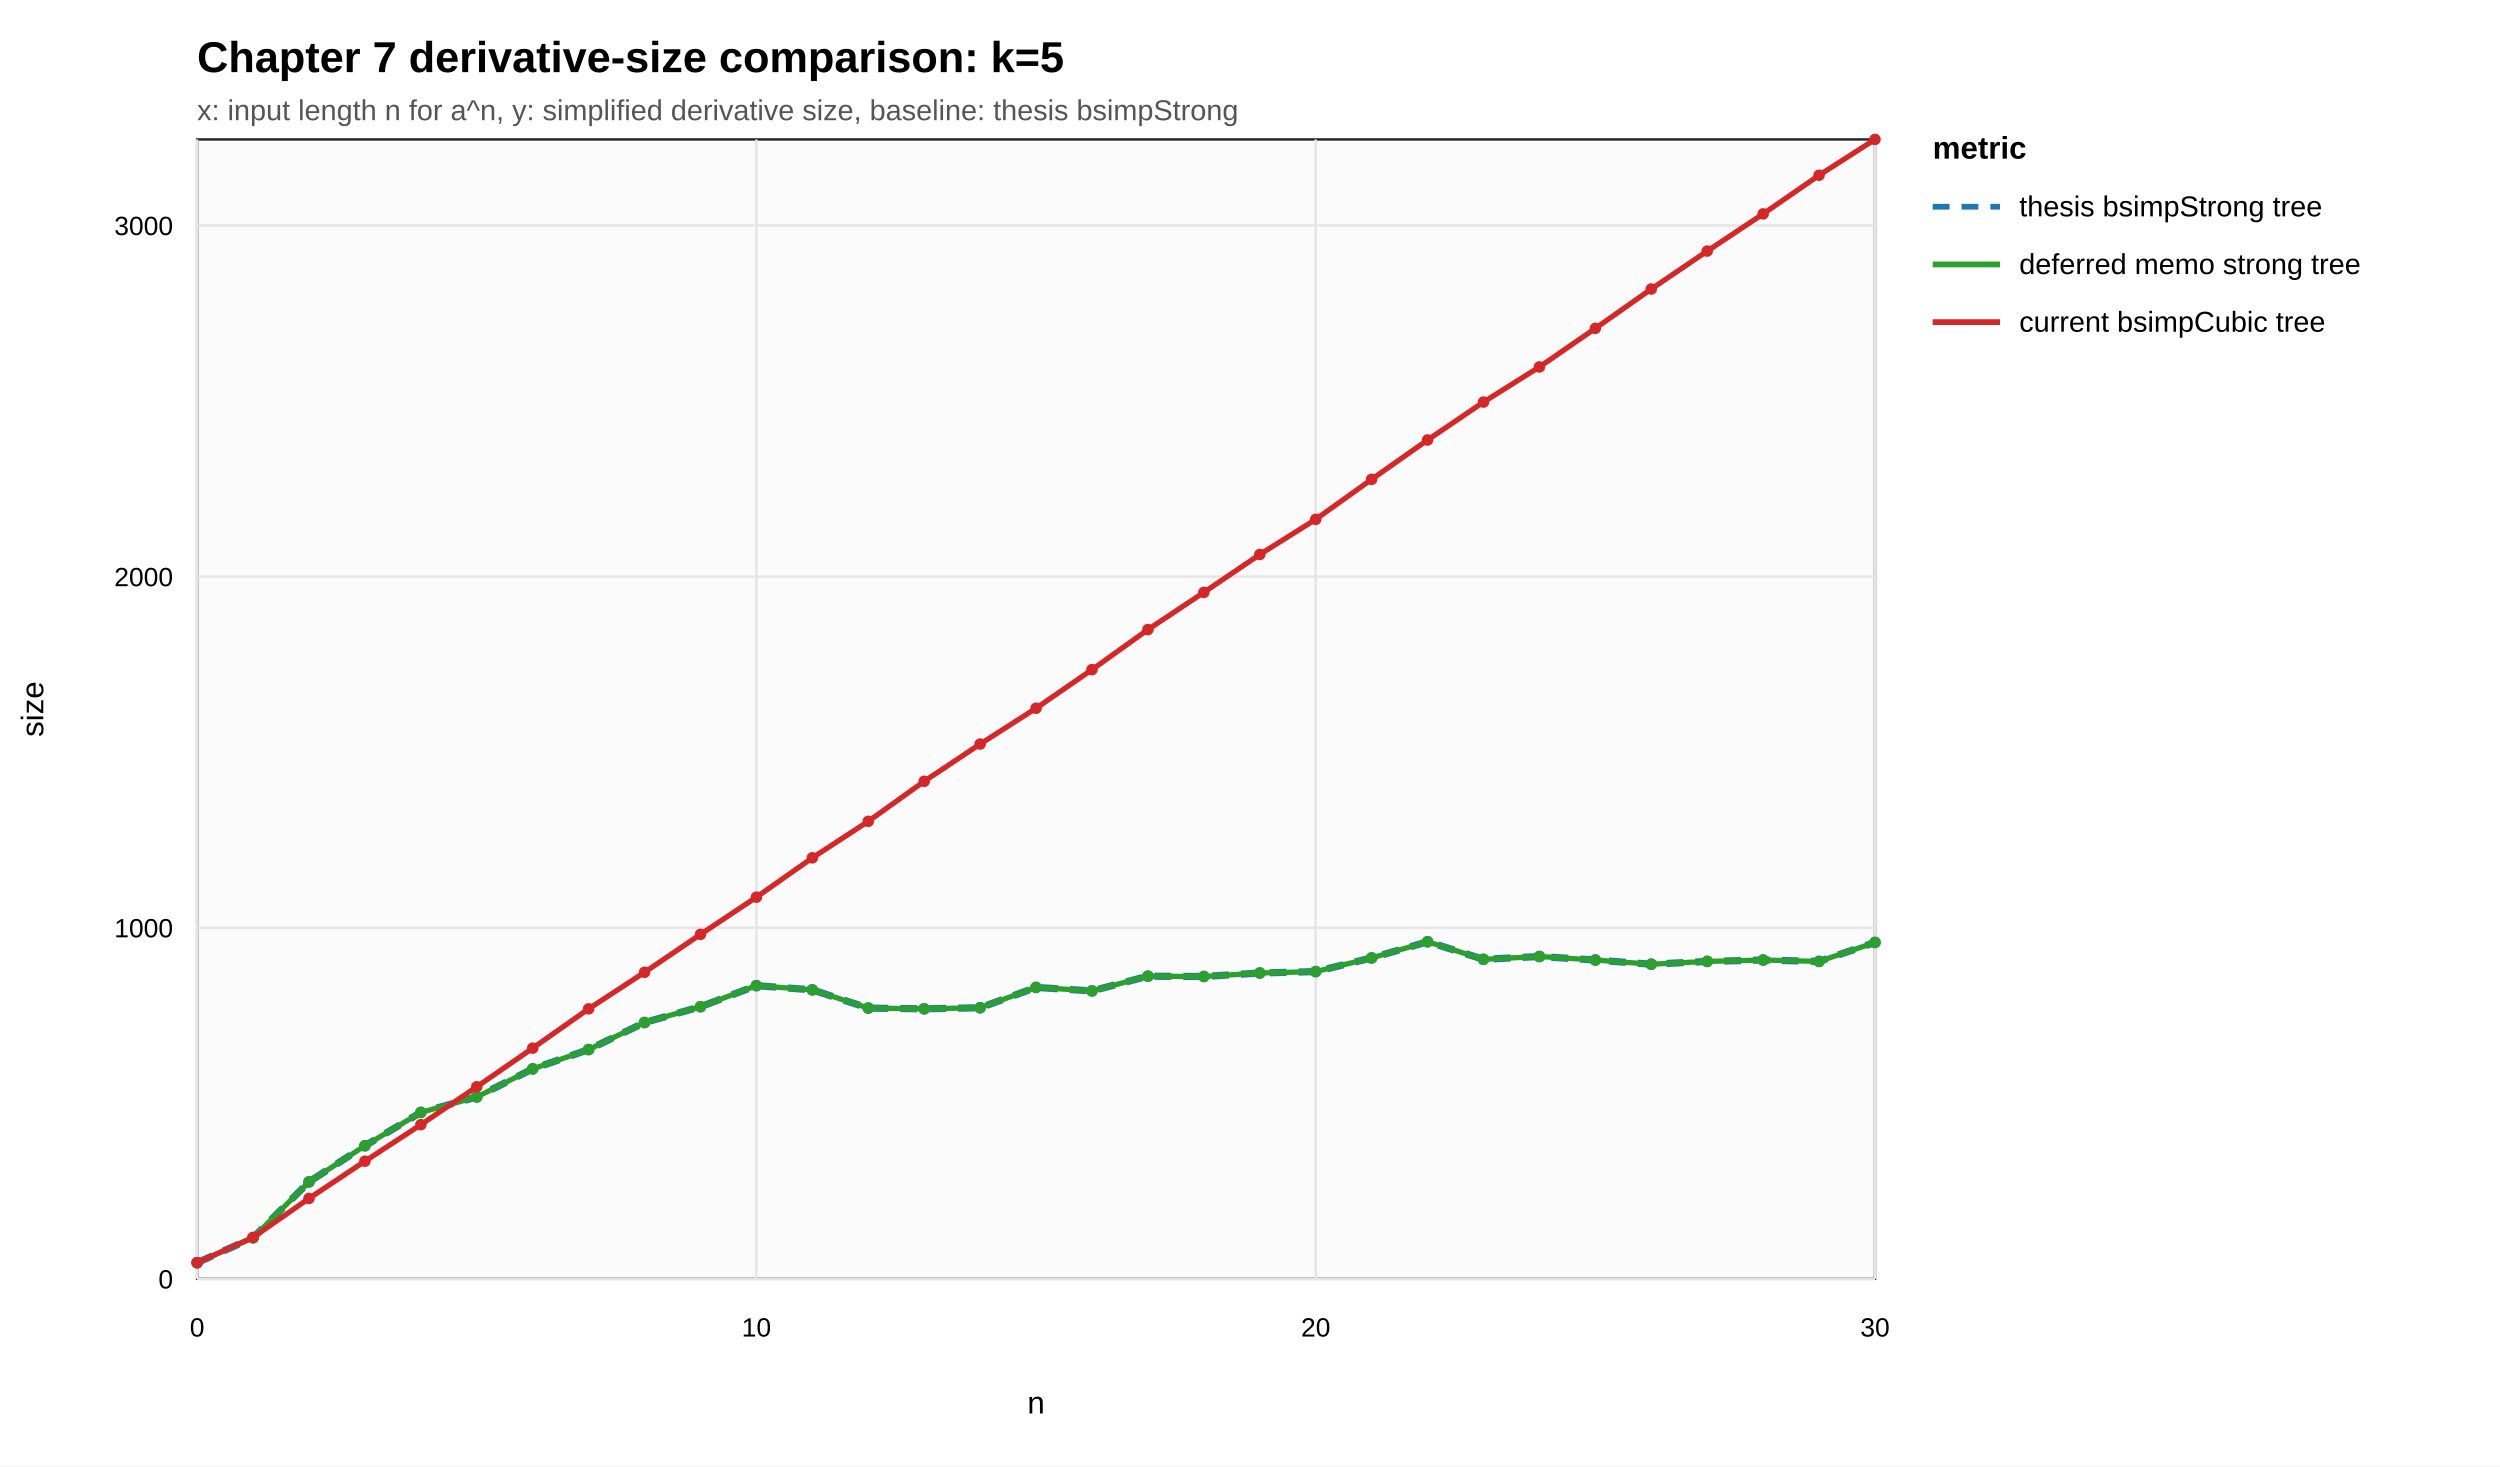
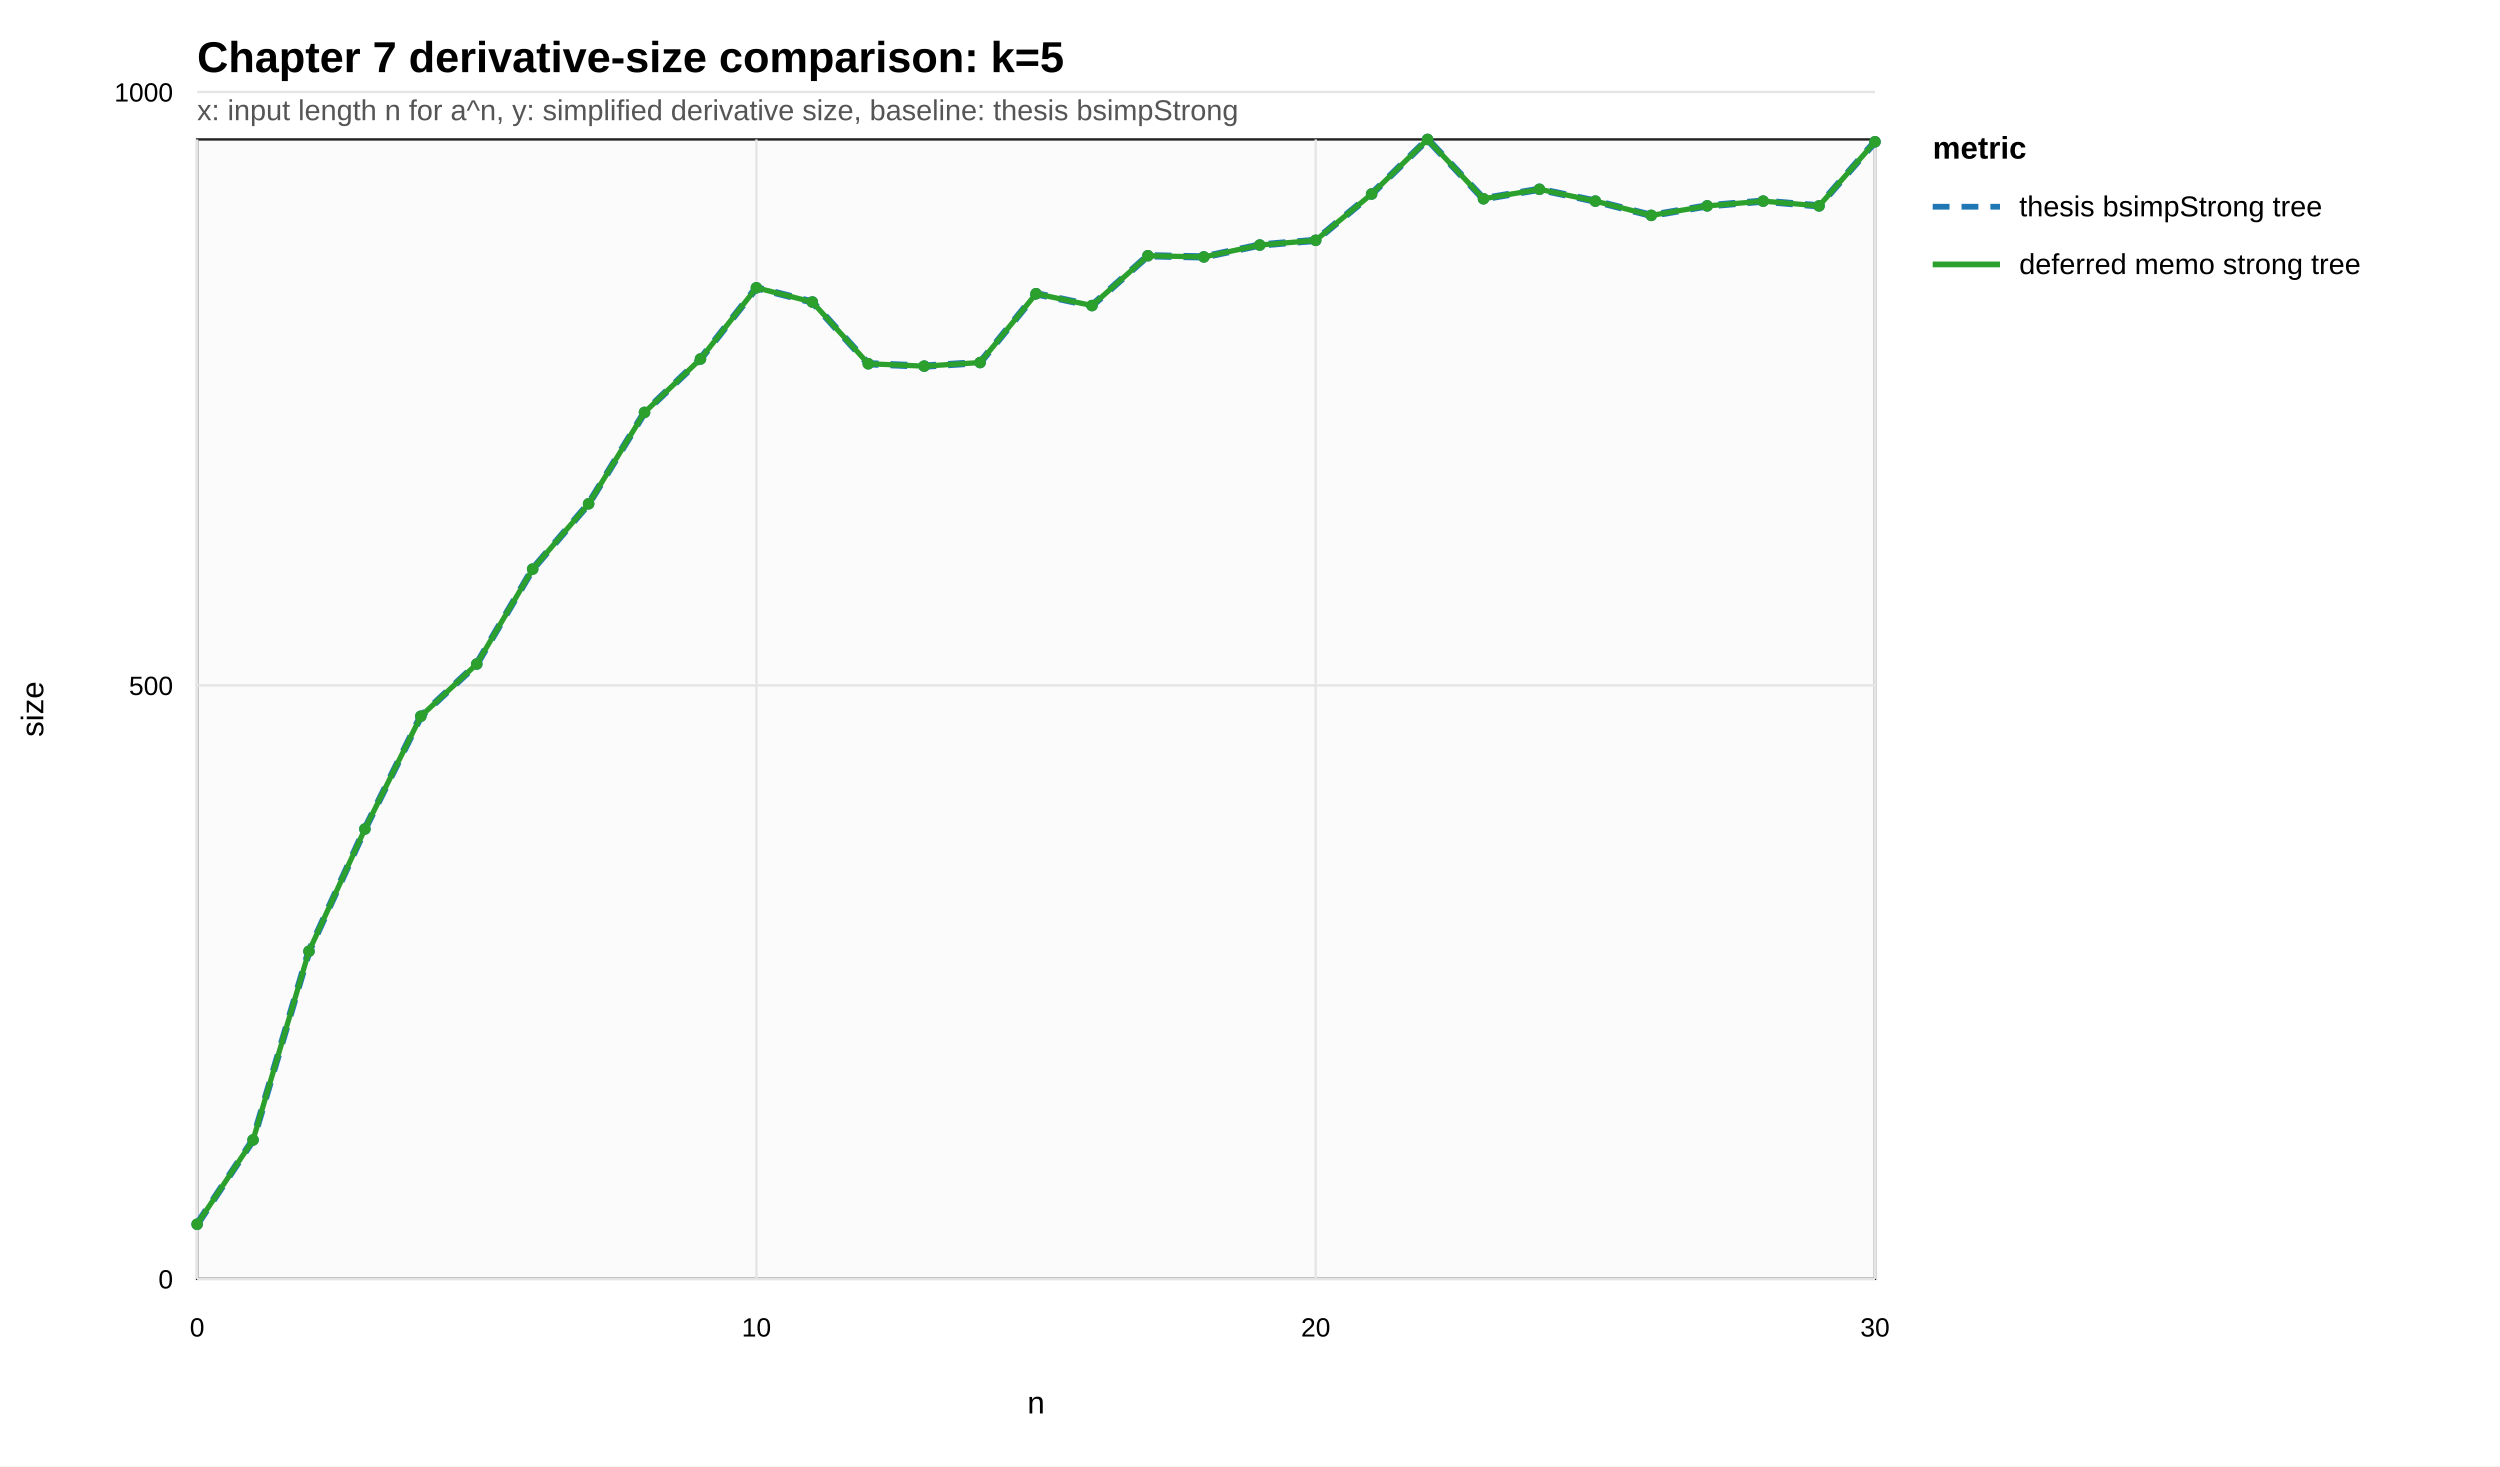
<svg xmlns="http://www.w3.org/2000/svg" width="1040" height="610" viewBox="0 0 1040 610">
  <rect width="100%" height="100%" fill="#ffffff" />
  <text x="82" y="30" font-family="Arial, sans-serif" font-size="18" font-weight="700">Chapter 7 derivative-size comparison: k=5</text>
  <text x="82" y="50" font-family="Arial, sans-serif" font-size="12" fill="#555">x: input length n for a^n, y: simplified derivative size, baseline: thesis bsimpStrong</text>
  <rect x="82" y="58" width="698" height="474" fill="#fbfbfb" stroke="#222" stroke-width="1" />
  <line x1="82.00" y1="58" x2="82.00" y2="532" stroke="#e5e5e5" stroke-width="1" />
  <text x="82.00" y="556" text-anchor="middle" font-family="Arial, sans-serif" font-size="11">0</text>
  <line x1="314.67" y1="58" x2="314.67" y2="532" stroke="#e5e5e5" stroke-width="1" />
  <text x="314.67" y="556" text-anchor="middle" font-family="Arial, sans-serif" font-size="11">10</text>
  <line x1="547.33" y1="58" x2="547.33" y2="532" stroke="#e5e5e5" stroke-width="1" />
  <text x="547.33" y="556" text-anchor="middle" font-family="Arial, sans-serif" font-size="11">20</text>
  <line x1="780.00" y1="58" x2="780.00" y2="532" stroke="#e5e5e5" stroke-width="1" />
  <text x="780.00" y="556" text-anchor="middle" font-family="Arial, sans-serif" font-size="11">30</text>
  <line x1="82" y1="532.00" x2="780" y2="532.00" stroke="#e5e5e5" stroke-width="1" />
  <text x="72" y="536.00" text-anchor="end" font-family="Arial, sans-serif" font-size="11">0</text>
-   <line x1="82" y1="385.93" x2="780" y2="385.93" stroke="#e5e5e5" stroke-width="1" />
-   <text x="72" y="389.93" text-anchor="end" font-family="Arial, sans-serif" font-size="11">1000</text>
-   <line x1="82" y1="239.86" x2="780" y2="239.86" stroke="#e5e5e5" stroke-width="1" />
-   <text x="72" y="243.86" text-anchor="end" font-family="Arial, sans-serif" font-size="11">2000</text>
-   <line x1="82" y1="93.79" x2="780" y2="93.79" stroke="#e5e5e5" stroke-width="1" />
-   <text x="72" y="97.79" text-anchor="end" font-family="Arial, sans-serif" font-size="11">3000</text>
+   <line x1="82" y1="285.12" x2="780" y2="285.12" stroke="#e5e5e5" stroke-width="1" />
+   <text x="72" y="289.12" text-anchor="end" font-family="Arial, sans-serif" font-size="11">500</text>
+   <line x1="82" y1="38.25" x2="780" y2="38.25" stroke="#e5e5e5" stroke-width="1" />
+   <text x="72" y="42.25" text-anchor="end" font-family="Arial, sans-serif" font-size="11">1000</text>
  <text x="431.00" y="588" text-anchor="middle" font-family="Arial, sans-serif" font-size="13">n</text>
  <text x="18" y="295.00" transform="rotate(-90 18,295.00)" text-anchor="middle" font-family="Arial, sans-serif" font-size="13">size</text>
-   <path d="M82.00,525.28 L105.27,514.91 L128.53,491.68 L151.80,476.64 L175.07,462.76 L198.33,456.34 L221.60,444.65 L244.87,436.62 L268.13,425.37 L291.40,418.80 L314.67,410.03 L337.93,411.78 L361.20,419.38 L384.47,419.67 L407.73,419.23 L431.00,410.76 L454.27,412.22 L477.53,406.09 L500.80,406.23 L524.07,404.77 L547.33,404.19 L570.60,398.49 L593.87,391.77 L617.13,399.08 L640.40,397.91 L663.67,399.37 L686.93,401.12 L710.20,399.95 L733.47,399.37 L756.73,399.95 L780.00,392.06" fill="none" stroke="#1f77b4" stroke-width="3.0" stroke-dasharray="7 5" />
-   <circle cx="82.00" cy="525.28" r="2.4" fill="#1f77b4" />
-   <circle cx="105.27" cy="514.91" r="2.4" fill="#1f77b4" />
-   <circle cx="128.53" cy="491.68" r="2.4" fill="#1f77b4" />
-   <circle cx="151.80" cy="476.64" r="2.4" fill="#1f77b4" />
-   <circle cx="175.07" cy="462.76" r="2.4" fill="#1f77b4" />
-   <circle cx="198.33" cy="456.34" r="2.4" fill="#1f77b4" />
-   <circle cx="221.60" cy="444.65" r="2.4" fill="#1f77b4" />
-   <circle cx="244.87" cy="436.62" r="2.4" fill="#1f77b4" />
-   <circle cx="268.13" cy="425.37" r="2.4" fill="#1f77b4" />
-   <circle cx="291.40" cy="418.80" r="2.4" fill="#1f77b4" />
-   <circle cx="314.67" cy="410.03" r="2.4" fill="#1f77b4" />
-   <circle cx="337.93" cy="411.78" r="2.4" fill="#1f77b4" />
-   <circle cx="361.20" cy="419.38" r="2.4" fill="#1f77b4" />
-   <circle cx="384.47" cy="419.67" r="2.4" fill="#1f77b4" />
-   <circle cx="407.73" cy="419.23" r="2.4" fill="#1f77b4" />
-   <circle cx="431.00" cy="410.76" r="2.4" fill="#1f77b4" />
-   <circle cx="454.27" cy="412.22" r="2.4" fill="#1f77b4" />
-   <circle cx="477.53" cy="406.09" r="2.4" fill="#1f77b4" />
-   <circle cx="500.80" cy="406.23" r="2.4" fill="#1f77b4" />
-   <circle cx="524.07" cy="404.77" r="2.4" fill="#1f77b4" />
-   <circle cx="547.33" cy="404.19" r="2.4" fill="#1f77b4" />
-   <circle cx="570.60" cy="398.49" r="2.4" fill="#1f77b4" />
-   <circle cx="593.87" cy="391.77" r="2.4" fill="#1f77b4" />
-   <circle cx="617.13" cy="399.08" r="2.4" fill="#1f77b4" />
-   <circle cx="640.40" cy="397.91" r="2.4" fill="#1f77b4" />
-   <circle cx="663.67" cy="399.37" r="2.4" fill="#1f77b4" />
-   <circle cx="686.93" cy="401.12" r="2.4" fill="#1f77b4" />
-   <circle cx="710.20" cy="399.95" r="2.4" fill="#1f77b4" />
-   <circle cx="733.47" cy="399.37" r="2.4" fill="#1f77b4" />
-   <circle cx="756.73" cy="399.95" r="2.4" fill="#1f77b4" />
-   <circle cx="780.00" cy="392.06" r="2.4" fill="#1f77b4" />
-   <path d="M82.00,525.28 L105.27,514.91 L128.53,491.68 L151.80,476.64 L175.07,462.76 L198.33,456.34 L221.60,444.65 L244.87,436.62 L268.13,425.37 L291.40,418.80 L314.67,410.03 L337.93,411.78 L361.20,419.38 L384.47,419.67 L407.73,419.23 L431.00,410.76 L454.27,412.22 L477.53,406.09 L500.80,406.23 L524.07,404.77 L547.33,404.19 L570.60,398.49 L593.87,391.77 L617.13,399.08 L640.40,397.91 L663.67,399.37 L686.93,401.12 L710.20,399.95 L733.47,399.37 L756.73,399.95 L780.00,392.06" fill="none" stroke="#2ca02c" stroke-width="2.2" />
-   <circle cx="82.00" cy="525.28" r="2.4" fill="#2ca02c" />
-   <circle cx="105.27" cy="514.91" r="2.4" fill="#2ca02c" />
-   <circle cx="128.53" cy="491.68" r="2.4" fill="#2ca02c" />
-   <circle cx="151.80" cy="476.64" r="2.4" fill="#2ca02c" />
-   <circle cx="175.07" cy="462.76" r="2.4" fill="#2ca02c" />
-   <circle cx="198.33" cy="456.34" r="2.4" fill="#2ca02c" />
-   <circle cx="221.60" cy="444.65" r="2.4" fill="#2ca02c" />
-   <circle cx="244.87" cy="436.62" r="2.4" fill="#2ca02c" />
-   <circle cx="268.13" cy="425.37" r="2.4" fill="#2ca02c" />
-   <circle cx="291.40" cy="418.80" r="2.4" fill="#2ca02c" />
-   <circle cx="314.67" cy="410.03" r="2.4" fill="#2ca02c" />
-   <circle cx="337.93" cy="411.78" r="2.4" fill="#2ca02c" />
-   <circle cx="361.20" cy="419.38" r="2.4" fill="#2ca02c" />
-   <circle cx="384.47" cy="419.67" r="2.4" fill="#2ca02c" />
-   <circle cx="407.73" cy="419.23" r="2.4" fill="#2ca02c" />
-   <circle cx="431.00" cy="410.76" r="2.4" fill="#2ca02c" />
-   <circle cx="454.27" cy="412.22" r="2.4" fill="#2ca02c" />
-   <circle cx="477.53" cy="406.09" r="2.4" fill="#2ca02c" />
-   <circle cx="500.80" cy="406.23" r="2.4" fill="#2ca02c" />
-   <circle cx="524.07" cy="404.77" r="2.4" fill="#2ca02c" />
-   <circle cx="547.33" cy="404.19" r="2.4" fill="#2ca02c" />
-   <circle cx="570.60" cy="398.49" r="2.4" fill="#2ca02c" />
-   <circle cx="593.87" cy="391.77" r="2.4" fill="#2ca02c" />
-   <circle cx="617.13" cy="399.08" r="2.4" fill="#2ca02c" />
-   <circle cx="640.40" cy="397.91" r="2.4" fill="#2ca02c" />
-   <circle cx="663.67" cy="399.37" r="2.4" fill="#2ca02c" />
-   <circle cx="686.93" cy="401.12" r="2.4" fill="#2ca02c" />
-   <circle cx="710.20" cy="399.95" r="2.4" fill="#2ca02c" />
-   <circle cx="733.47" cy="399.37" r="2.4" fill="#2ca02c" />
-   <circle cx="756.73" cy="399.95" r="2.4" fill="#2ca02c" />
-   <circle cx="780.00" cy="392.06" r="2.4" fill="#2ca02c" />
-   <path d="M82.00,525.28 L105.27,514.76 L128.53,498.55 L151.80,483.07 L175.07,467.87 L198.33,452.10 L221.60,436.03 L244.87,419.67 L268.13,404.48 L291.40,388.70 L314.67,373.22 L337.93,356.86 L361.20,341.67 L384.47,325.02 L407.73,309.53 L431.00,294.63 L454.27,278.57 L477.53,261.91 L500.80,246.43 L524.07,230.66 L547.33,216.05 L570.60,199.40 L593.87,183.04 L617.13,167.26 L640.40,152.65 L663.67,136.59 L686.93,120.23 L710.20,104.45 L733.47,88.97 L756.73,72.90 L780.00,58.00" fill="none" stroke="#d62728" stroke-width="2.2" />
-   <circle cx="82.00" cy="525.28" r="2.4" fill="#d62728" />
-   <circle cx="105.27" cy="514.76" r="2.4" fill="#d62728" />
-   <circle cx="128.53" cy="498.55" r="2.4" fill="#d62728" />
-   <circle cx="151.80" cy="483.07" r="2.4" fill="#d62728" />
-   <circle cx="175.07" cy="467.87" r="2.4" fill="#d62728" />
-   <circle cx="198.33" cy="452.10" r="2.4" fill="#d62728" />
-   <circle cx="221.60" cy="436.03" r="2.4" fill="#d62728" />
-   <circle cx="244.87" cy="419.67" r="2.4" fill="#d62728" />
-   <circle cx="268.13" cy="404.48" r="2.4" fill="#d62728" />
-   <circle cx="291.40" cy="388.70" r="2.4" fill="#d62728" />
-   <circle cx="314.67" cy="373.22" r="2.4" fill="#d62728" />
-   <circle cx="337.93" cy="356.86" r="2.4" fill="#d62728" />
-   <circle cx="361.20" cy="341.67" r="2.4" fill="#d62728" />
-   <circle cx="384.47" cy="325.02" r="2.4" fill="#d62728" />
-   <circle cx="407.73" cy="309.53" r="2.4" fill="#d62728" />
-   <circle cx="431.00" cy="294.63" r="2.4" fill="#d62728" />
-   <circle cx="454.27" cy="278.57" r="2.4" fill="#d62728" />
-   <circle cx="477.53" cy="261.91" r="2.4" fill="#d62728" />
-   <circle cx="500.80" cy="246.43" r="2.4" fill="#d62728" />
-   <circle cx="524.07" cy="230.66" r="2.4" fill="#d62728" />
-   <circle cx="547.33" cy="216.05" r="2.4" fill="#d62728" />
-   <circle cx="570.60" cy="199.40" r="2.4" fill="#d62728" />
-   <circle cx="593.87" cy="183.04" r="2.4" fill="#d62728" />
-   <circle cx="617.13" cy="167.26" r="2.4" fill="#d62728" />
-   <circle cx="640.40" cy="152.65" r="2.4" fill="#d62728" />
-   <circle cx="663.67" cy="136.59" r="2.4" fill="#d62728" />
-   <circle cx="686.93" cy="120.23" r="2.4" fill="#d62728" />
-   <circle cx="710.20" cy="104.45" r="2.4" fill="#d62728" />
-   <circle cx="733.47" cy="88.97" r="2.4" fill="#d62728" />
-   <circle cx="756.73" cy="72.90" r="2.4" fill="#d62728" />
-   <circle cx="780.00" cy="58.00" r="2.4" fill="#d62728" />
+   <path d="M82.00,509.29 L105.27,474.23 L128.53,395.73 L151.80,344.87 L175.07,297.96 L198.33,276.24 L221.60,236.74 L244.87,209.58 L268.13,171.56 L291.40,149.34 L314.67,119.72 L337.93,125.64 L361.20,151.32 L384.47,152.31 L407.73,150.82 L431.00,122.19 L454.27,127.12 L477.53,106.39 L500.80,106.88 L524.07,101.94 L547.33,99.97 L570.60,80.71 L593.87,58.00 L617.13,82.69 L640.40,78.74 L663.67,83.67 L686.93,89.60 L710.20,85.65 L733.47,83.67 L756.73,85.65 L780.00,58.99" fill="none" stroke="#1f77b4" stroke-width="3.0" stroke-dasharray="7 5" />
+   <circle cx="82.00" cy="509.29" r="2.4" fill="#1f77b4" />
+   <circle cx="105.27" cy="474.23" r="2.4" fill="#1f77b4" />
+   <circle cx="128.53" cy="395.73" r="2.4" fill="#1f77b4" />
+   <circle cx="151.80" cy="344.87" r="2.4" fill="#1f77b4" />
+   <circle cx="175.07" cy="297.96" r="2.4" fill="#1f77b4" />
+   <circle cx="198.33" cy="276.24" r="2.4" fill="#1f77b4" />
+   <circle cx="221.60" cy="236.74" r="2.4" fill="#1f77b4" />
+   <circle cx="244.87" cy="209.58" r="2.4" fill="#1f77b4" />
+   <circle cx="268.13" cy="171.56" r="2.4" fill="#1f77b4" />
+   <circle cx="291.40" cy="149.34" r="2.4" fill="#1f77b4" />
+   <circle cx="314.67" cy="119.72" r="2.4" fill="#1f77b4" />
+   <circle cx="337.93" cy="125.64" r="2.4" fill="#1f77b4" />
+   <circle cx="361.20" cy="151.32" r="2.4" fill="#1f77b4" />
+   <circle cx="384.47" cy="152.31" r="2.4" fill="#1f77b4" />
+   <circle cx="407.73" cy="150.82" r="2.4" fill="#1f77b4" />
+   <circle cx="431.00" cy="122.19" r="2.4" fill="#1f77b4" />
+   <circle cx="454.27" cy="127.12" r="2.4" fill="#1f77b4" />
+   <circle cx="477.53" cy="106.39" r="2.4" fill="#1f77b4" />
+   <circle cx="500.80" cy="106.88" r="2.4" fill="#1f77b4" />
+   <circle cx="524.07" cy="101.94" r="2.4" fill="#1f77b4" />
+   <circle cx="547.33" cy="99.97" r="2.4" fill="#1f77b4" />
+   <circle cx="570.60" cy="80.71" r="2.4" fill="#1f77b4" />
+   <circle cx="593.87" cy="58.00" r="2.4" fill="#1f77b4" />
+   <circle cx="617.13" cy="82.69" r="2.4" fill="#1f77b4" />
+   <circle cx="640.40" cy="78.74" r="2.4" fill="#1f77b4" />
+   <circle cx="663.67" cy="83.67" r="2.4" fill="#1f77b4" />
+   <circle cx="686.93" cy="89.60" r="2.4" fill="#1f77b4" />
+   <circle cx="710.20" cy="85.65" r="2.4" fill="#1f77b4" />
+   <circle cx="733.47" cy="83.67" r="2.4" fill="#1f77b4" />
+   <circle cx="756.73" cy="85.65" r="2.4" fill="#1f77b4" />
+   <circle cx="780.00" cy="58.99" r="2.4" fill="#1f77b4" />
+   <path d="M82.00,509.29 L105.27,474.23 L128.53,395.73 L151.80,344.87 L175.07,297.96 L198.33,276.24 L221.60,236.74 L244.87,209.58 L268.13,171.56 L291.40,149.34 L314.67,119.72 L337.93,125.64 L361.20,151.32 L384.47,152.31 L407.73,150.82 L431.00,122.19 L454.27,127.12 L477.53,106.39 L500.80,106.88 L524.07,101.94 L547.33,99.97 L570.60,80.71 L593.87,58.00 L617.13,82.69 L640.40,78.74 L663.67,83.67 L686.93,89.60 L710.20,85.65 L733.47,83.67 L756.73,85.65 L780.00,58.99" fill="none" stroke="#2ca02c" stroke-width="2.2" />
+   <circle cx="82.00" cy="509.29" r="2.4" fill="#2ca02c" />
+   <circle cx="105.27" cy="474.23" r="2.4" fill="#2ca02c" />
+   <circle cx="128.53" cy="395.73" r="2.4" fill="#2ca02c" />
+   <circle cx="151.80" cy="344.87" r="2.4" fill="#2ca02c" />
+   <circle cx="175.07" cy="297.96" r="2.4" fill="#2ca02c" />
+   <circle cx="198.33" cy="276.24" r="2.4" fill="#2ca02c" />
+   <circle cx="221.60" cy="236.74" r="2.4" fill="#2ca02c" />
+   <circle cx="244.87" cy="209.58" r="2.4" fill="#2ca02c" />
+   <circle cx="268.13" cy="171.56" r="2.4" fill="#2ca02c" />
+   <circle cx="291.40" cy="149.34" r="2.4" fill="#2ca02c" />
+   <circle cx="314.67" cy="119.72" r="2.4" fill="#2ca02c" />
+   <circle cx="337.93" cy="125.64" r="2.4" fill="#2ca02c" />
+   <circle cx="361.20" cy="151.32" r="2.4" fill="#2ca02c" />
+   <circle cx="384.47" cy="152.31" r="2.4" fill="#2ca02c" />
+   <circle cx="407.73" cy="150.82" r="2.4" fill="#2ca02c" />
+   <circle cx="431.00" cy="122.19" r="2.4" fill="#2ca02c" />
+   <circle cx="454.27" cy="127.12" r="2.4" fill="#2ca02c" />
+   <circle cx="477.53" cy="106.39" r="2.4" fill="#2ca02c" />
+   <circle cx="500.80" cy="106.88" r="2.4" fill="#2ca02c" />
+   <circle cx="524.07" cy="101.94" r="2.4" fill="#2ca02c" />
+   <circle cx="547.33" cy="99.97" r="2.4" fill="#2ca02c" />
+   <circle cx="570.60" cy="80.71" r="2.4" fill="#2ca02c" />
+   <circle cx="593.87" cy="58.00" r="2.4" fill="#2ca02c" />
+   <circle cx="617.13" cy="82.69" r="2.4" fill="#2ca02c" />
+   <circle cx="640.40" cy="78.74" r="2.4" fill="#2ca02c" />
+   <circle cx="663.67" cy="83.67" r="2.4" fill="#2ca02c" />
+   <circle cx="686.93" cy="89.60" r="2.4" fill="#2ca02c" />
+   <circle cx="710.20" cy="85.65" r="2.4" fill="#2ca02c" />
+   <circle cx="733.47" cy="83.67" r="2.4" fill="#2ca02c" />
+   <circle cx="756.73" cy="85.65" r="2.4" fill="#2ca02c" />
+   <circle cx="780.00" cy="58.99" r="2.4" fill="#2ca02c" />
  <text x="804" y="66" font-family="Arial, sans-serif" font-size="13" font-weight="700">metric</text>
  <line x1="804" y1="86" x2="832" y2="86" stroke="#1f77b4" stroke-width="2.4" stroke-dasharray="7 5" />
  <text x="840" y="90" font-family="Arial, sans-serif" font-size="12">thesis bsimpStrong tree</text>
  <line x1="804" y1="110" x2="832" y2="110" stroke="#2ca02c" stroke-width="2.4" />
  <text x="840" y="114" font-family="Arial, sans-serif" font-size="12">deferred memo strong tree</text>
-   <line x1="804" y1="134" x2="832" y2="134" stroke="#d62728" stroke-width="2.4" />
-   <text x="840" y="138" font-family="Arial, sans-serif" font-size="12">current bsimpCubic tree</text>
</svg>
